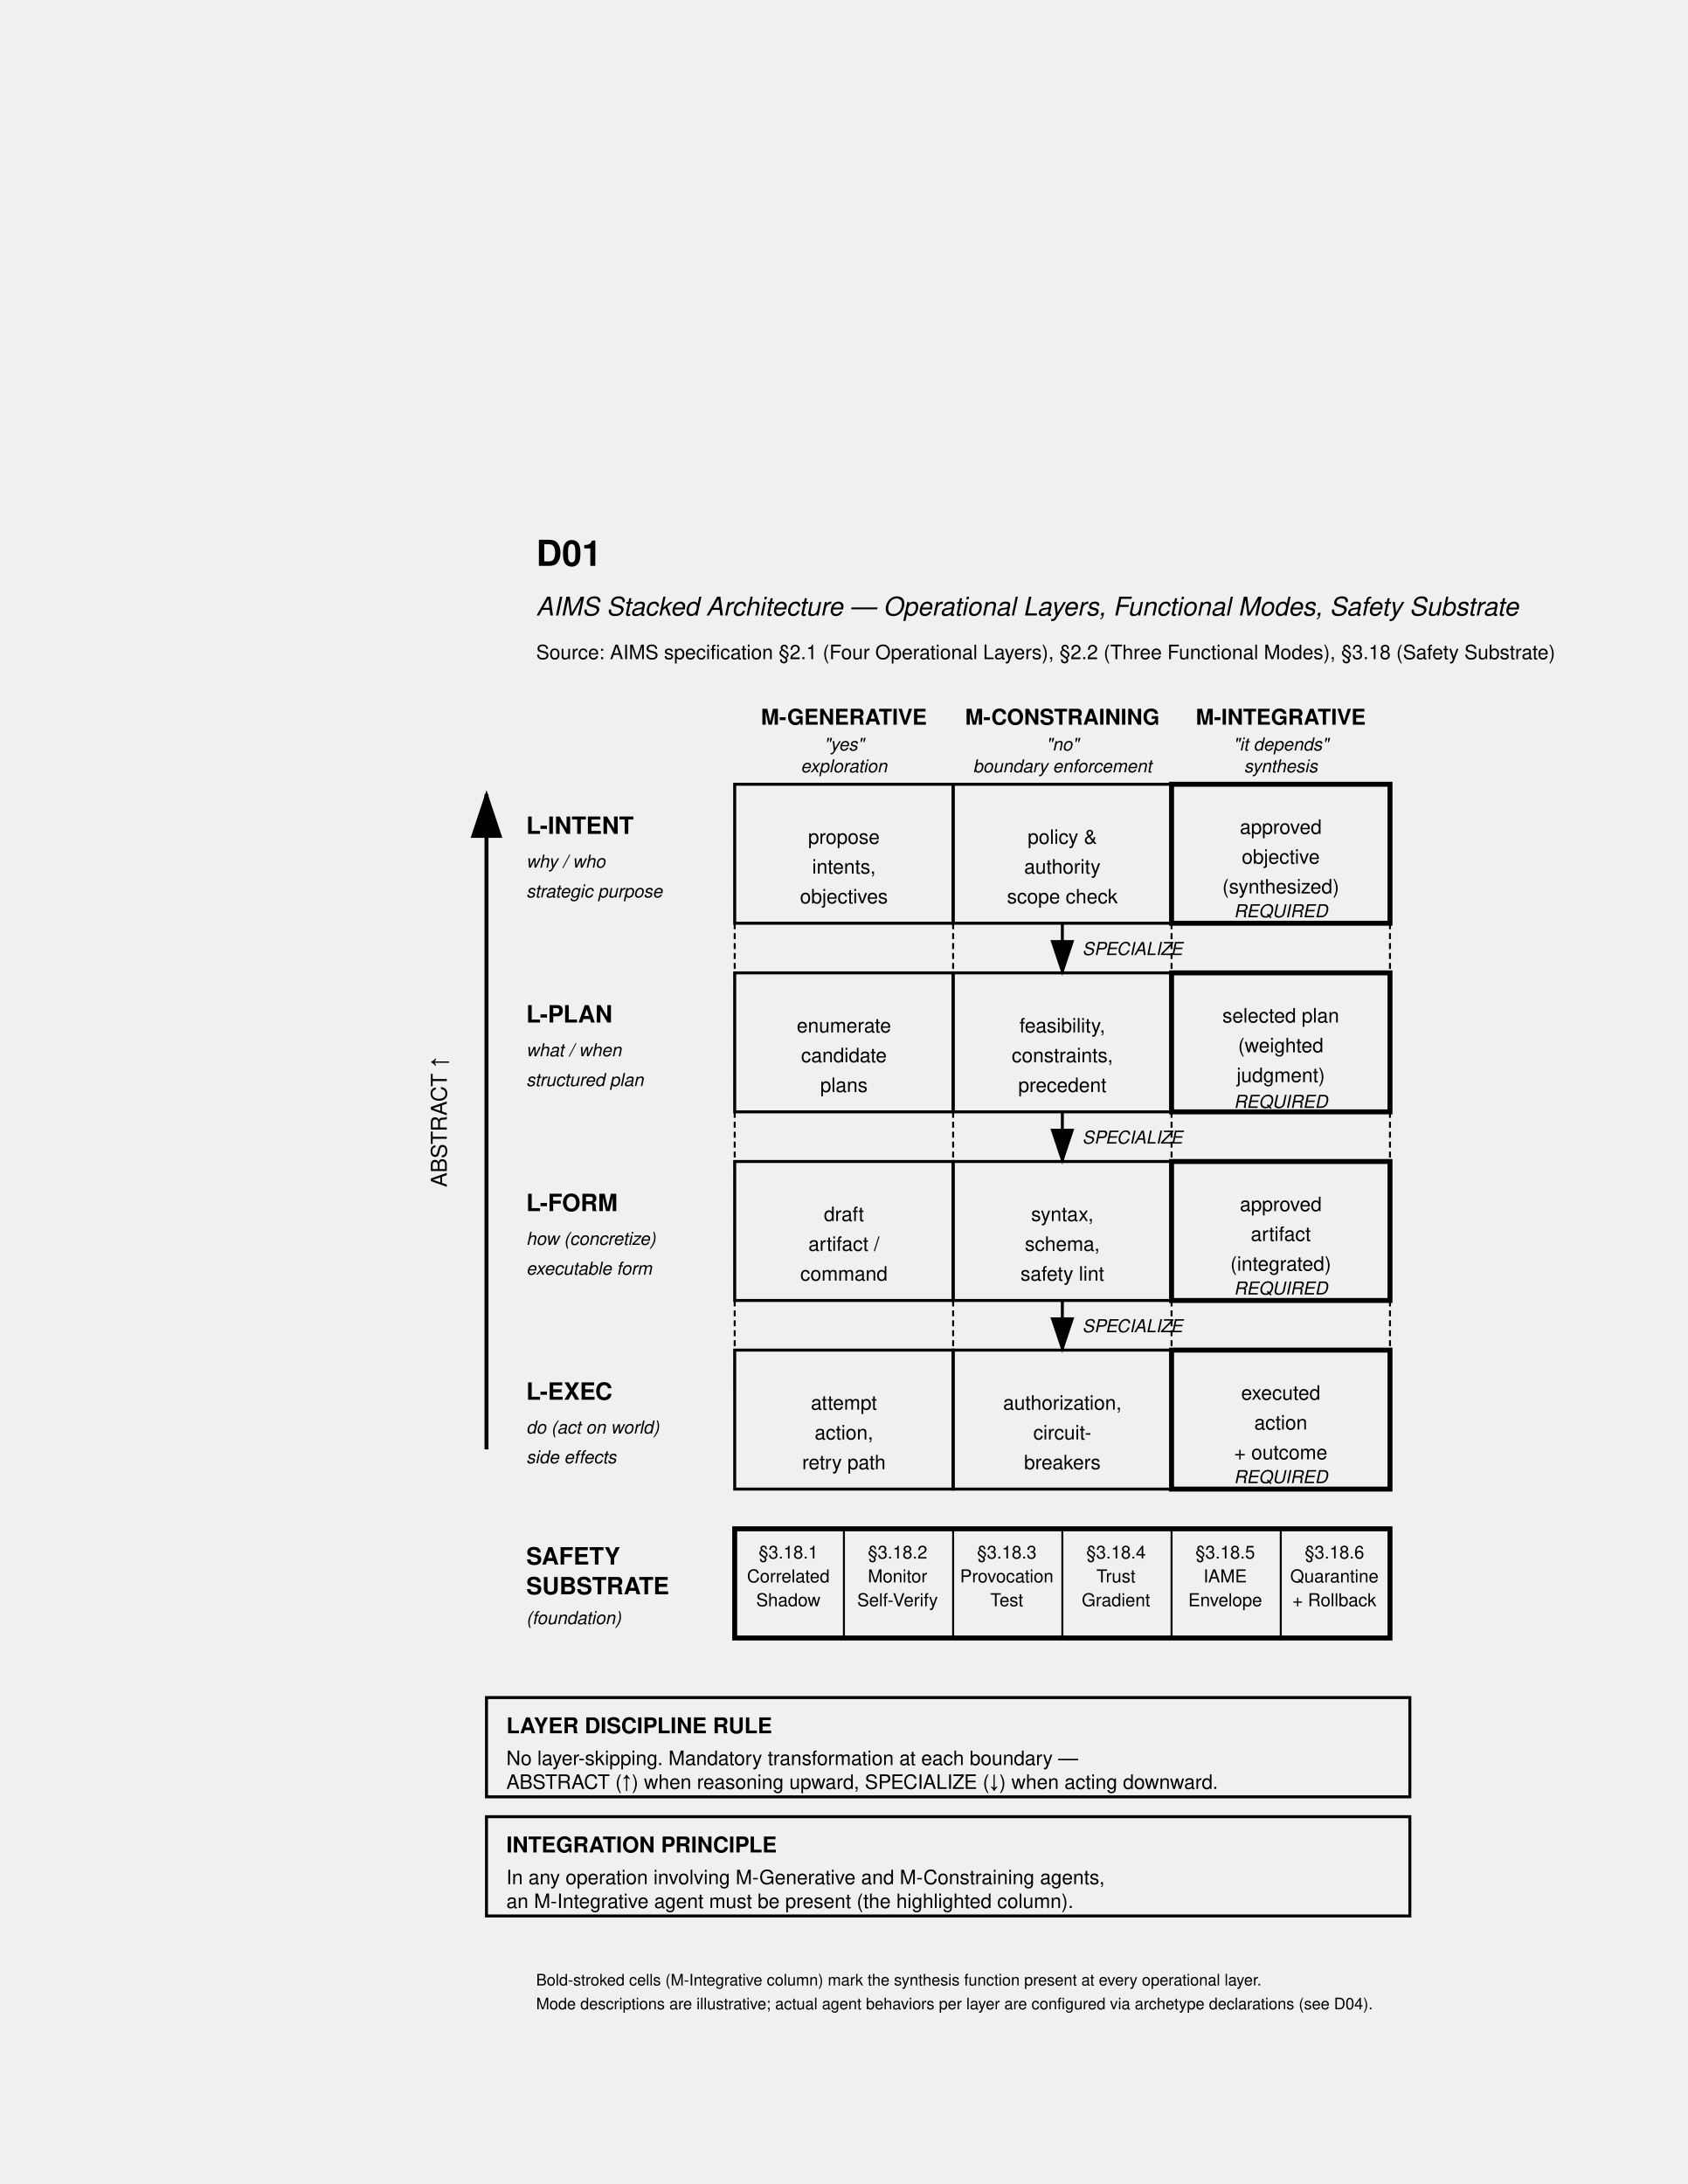
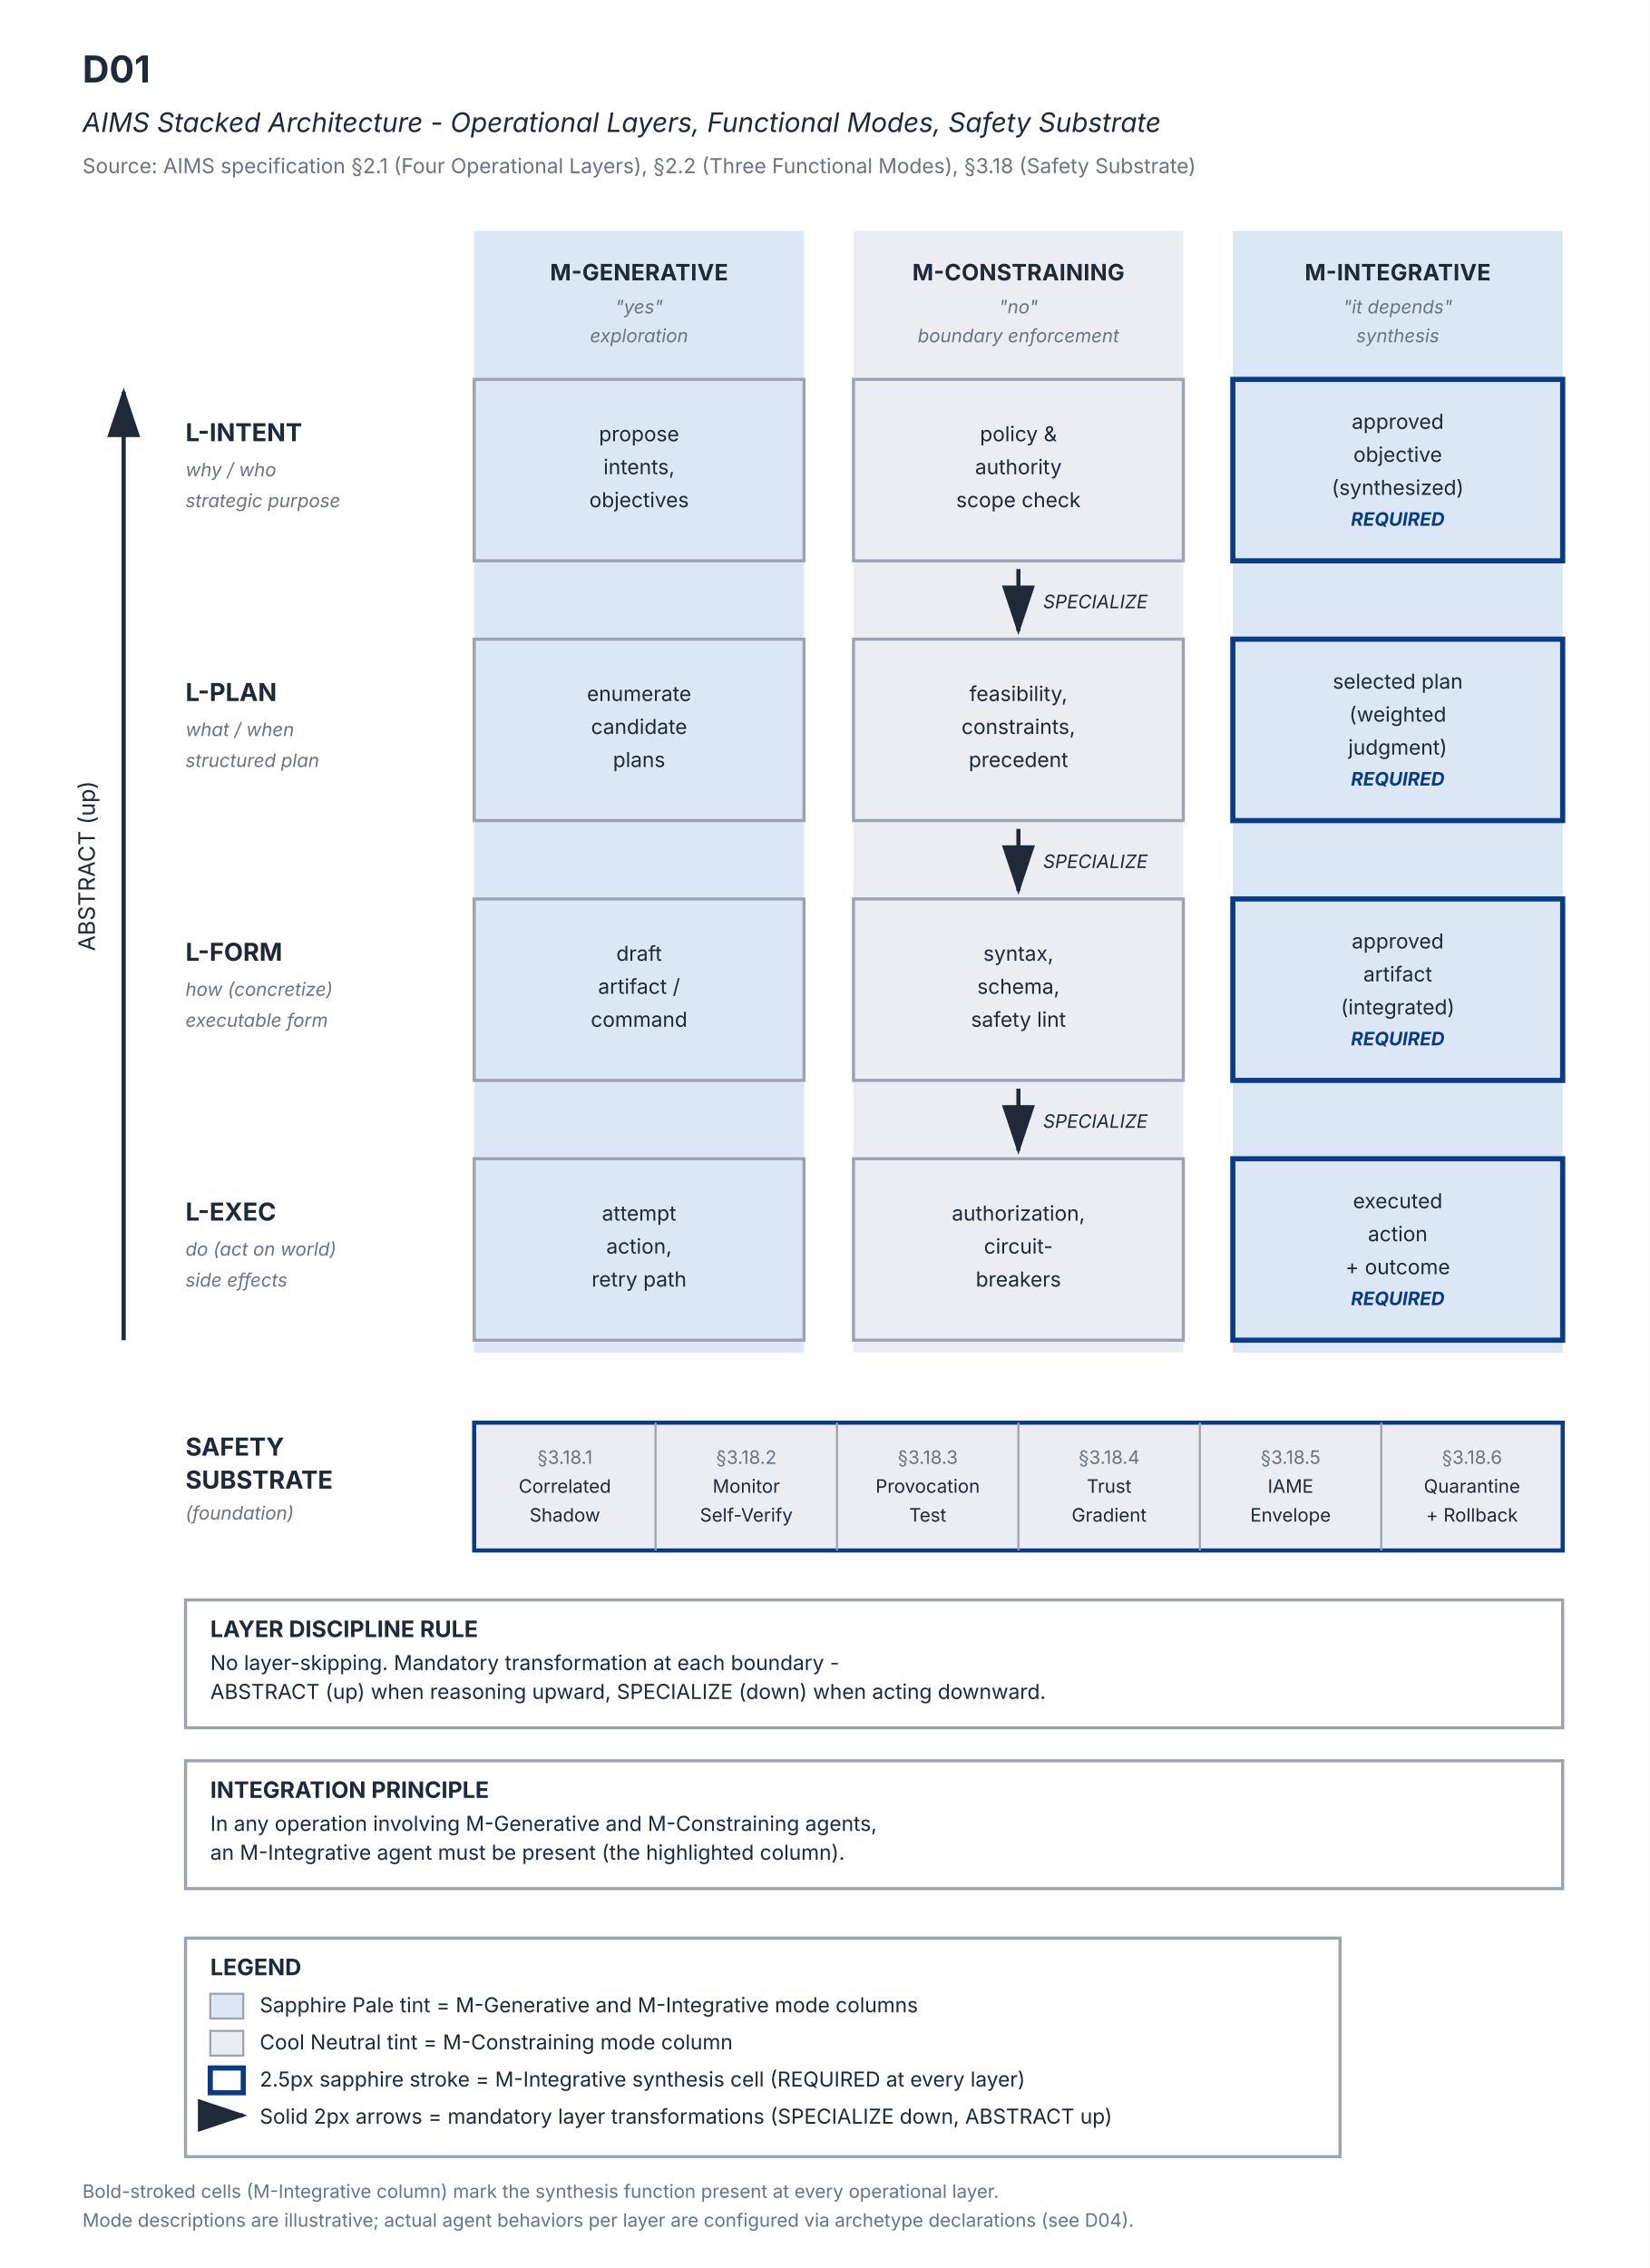
- <svg xmlns="http://www.w3.org/2000/svg" viewBox="0 0 850 1100" font-family="Helvetica, Arial, sans-serif">
+ <svg xmlns="http://www.w3.org/2000/svg" viewBox="0 0 800 1100" font-family="Inter, system-ui, -apple-system, 'Segoe UI', Roboto, sans-serif">
  <defs>
-     <marker id="arrow_d1" viewBox="0 0 12 8" refX="11" refY="4" markerWidth="12" markerHeight="8" orient="auto">
-       <polygon points="0,0 12,4 0,8" fill="black" />
+     <marker id="arrow_d01" viewBox="0 0 12 8" refX="11" refY="4" markerWidth="12" markerHeight="8" orient="auto">
+       <polygon points="0,0 12,4 0,8" fill="#1F2937" />
    </marker>
  </defs>
-   <text x="270" y="285" font-size="18" font-weight="bold">D01</text>
-   <text x="270" y="310" font-size="13" font-style="italic">AIMS Stacked Architecture — Operational Layers, Functional Modes, Safety Substrate</text>
-   <text x="270" y="332" font-size="10">Source: AIMS specification §2.1 (Four Operational Layers), §2.2 (Three Functional Modes), §3.18 (Safety Substrate)</text>
-   <text x="425" y="365" font-size="11" font-weight="bold" text-anchor="middle">M-GENERATIVE</text>
-   <text x="425" y="378" font-size="9" text-anchor="middle" font-style="italic">"yes"</text>
-   <text x="425" y="389" font-size="9" text-anchor="middle" font-style="italic">exploration</text>
-   <text x="535" y="365" font-size="11" font-weight="bold" text-anchor="middle">M-CONSTRAINING</text>
-   <text x="535" y="378" font-size="9" text-anchor="middle" font-style="italic">"no"</text>
-   <text x="535" y="389" font-size="9" text-anchor="middle" font-style="italic">boundary enforcement</text>
-   <text x="645" y="365" font-size="11" font-weight="bold" text-anchor="middle">M-INTEGRATIVE</text>
-   <text x="645" y="378" font-size="9" text-anchor="middle" font-style="italic">"it depends"</text>
-   <text x="645" y="389" font-size="9" text-anchor="middle" font-style="italic">synthesis</text>
-   <line x1="370" y1="395" x2="370" y2="700" stroke="black" stroke-width="1" stroke-dasharray="3,2" />
-   <line x1="480" y1="395" x2="480" y2="700" stroke="black" stroke-width="1" stroke-dasharray="3,2" />
-   <line x1="590" y1="395" x2="590" y2="700" stroke="black" stroke-width="1" stroke-dasharray="3,2" />
-   <line x1="700" y1="395" x2="700" y2="700" stroke="black" stroke-width="1" stroke-dasharray="3,2" />
-   <text x="265" y="420" font-size="12" font-weight="bold">L-INTENT</text>
-   <text x="265" y="437" font-size="9" font-style="italic">why / who</text>
-   <text x="265" y="452" font-size="9" font-style="italic">strategic purpose</text>
-   <rect x="370" y="395" width="110" height="70" fill="none" stroke="black" stroke-width="1.5" />
-   <text x="425" y="425" font-size="10" text-anchor="middle">propose</text>
-   <text x="425" y="440" font-size="10" text-anchor="middle">intents,</text>
-   <text x="425" y="455" font-size="10" text-anchor="middle">objectives</text>
-   <rect x="480" y="395" width="110" height="70" fill="none" stroke="black" stroke-width="1.5" />
-   <text x="535" y="425" font-size="10" text-anchor="middle">policy &amp;</text>
-   <text x="535" y="440" font-size="10" text-anchor="middle">authority</text>
-   <text x="535" y="455" font-size="10" text-anchor="middle">scope check</text>
-   <rect x="590" y="395" width="110" height="70" fill="none" stroke="black" stroke-width="2.5" />
-   <text x="645" y="420" font-size="10" text-anchor="middle">approved</text>
-   <text x="645" y="435" font-size="10" text-anchor="middle">objective</text>
-   <text x="645" y="450" font-size="10" text-anchor="middle">(synthesized)</text>
-   <text x="645" y="462" font-size="9" text-anchor="middle" font-style="italic">REQUIRED</text>
-   <line x1="535" y1="465" x2="535" y2="490" stroke="black" stroke-width="1.5" marker-end="url(#arrow_d1)" />
-   <text x="545" y="481" font-size="9" font-style="italic">SPECIALIZE</text>
-   <text x="265" y="515" font-size="12" font-weight="bold">L-PLAN</text>
-   <text x="265" y="532" font-size="9" font-style="italic">what / when</text>
-   <text x="265" y="547" font-size="9" font-style="italic">structured plan</text>
-   <rect x="370" y="490" width="110" height="70" fill="none" stroke="black" stroke-width="1.5" />
-   <text x="425" y="520" font-size="10" text-anchor="middle">enumerate</text>
-   <text x="425" y="535" font-size="10" text-anchor="middle">candidate</text>
-   <text x="425" y="550" font-size="10" text-anchor="middle">plans</text>
-   <rect x="480" y="490" width="110" height="70" fill="none" stroke="black" stroke-width="1.5" />
-   <text x="535" y="520" font-size="10" text-anchor="middle">feasibility,</text>
-   <text x="535" y="535" font-size="10" text-anchor="middle">constraints,</text>
-   <text x="535" y="550" font-size="10" text-anchor="middle">precedent</text>
-   <rect x="590" y="490" width="110" height="70" fill="none" stroke="black" stroke-width="2.5" />
-   <text x="645" y="515" font-size="10" text-anchor="middle">selected plan</text>
-   <text x="645" y="530" font-size="10" text-anchor="middle">(weighted</text>
-   <text x="645" y="545" font-size="10" text-anchor="middle">judgment)</text>
-   <text x="645" y="558" font-size="9" text-anchor="middle" font-style="italic">REQUIRED</text>
-   <line x1="535" y1="560" x2="535" y2="585" stroke="black" stroke-width="1.5" marker-end="url(#arrow_d1)" />
-   <text x="545" y="576" font-size="9" font-style="italic">SPECIALIZE</text>
-   <text x="265" y="610" font-size="12" font-weight="bold">L-FORM</text>
-   <text x="265" y="627" font-size="9" font-style="italic">how (concretize)</text>
-   <text x="265" y="642" font-size="9" font-style="italic">executable form</text>
-   <rect x="370" y="585" width="110" height="70" fill="none" stroke="black" stroke-width="1.5" />
-   <text x="425" y="615" font-size="10" text-anchor="middle">draft</text>
-   <text x="425" y="630" font-size="10" text-anchor="middle">artifact /</text>
-   <text x="425" y="645" font-size="10" text-anchor="middle">command</text>
-   <rect x="480" y="585" width="110" height="70" fill="none" stroke="black" stroke-width="1.5" />
-   <text x="535" y="615" font-size="10" text-anchor="middle">syntax,</text>
-   <text x="535" y="630" font-size="10" text-anchor="middle">schema,</text>
-   <text x="535" y="645" font-size="10" text-anchor="middle">safety lint</text>
-   <rect x="590" y="585" width="110" height="70" fill="none" stroke="black" stroke-width="2.5" />
-   <text x="645" y="610" font-size="10" text-anchor="middle">approved</text>
-   <text x="645" y="625" font-size="10" text-anchor="middle">artifact</text>
-   <text x="645" y="640" font-size="10" text-anchor="middle">(integrated)</text>
-   <text x="645" y="652" font-size="9" text-anchor="middle" font-style="italic">REQUIRED</text>
-   <line x1="535" y1="655" x2="535" y2="680" stroke="black" stroke-width="1.5" marker-end="url(#arrow_d1)" />
-   <text x="545" y="671" font-size="9" font-style="italic">SPECIALIZE</text>
-   <text x="265" y="705" font-size="12" font-weight="bold">L-EXEC</text>
-   <text x="265" y="722" font-size="9" font-style="italic">do (act on world)</text>
-   <text x="265" y="737" font-size="9" font-style="italic">side effects</text>
-   <rect x="370" y="680" width="110" height="70" fill="none" stroke="black" stroke-width="1.5" />
-   <text x="425" y="710" font-size="10" text-anchor="middle">attempt</text>
-   <text x="425" y="725" font-size="10" text-anchor="middle">action,</text>
-   <text x="425" y="740" font-size="10" text-anchor="middle">retry path</text>
-   <rect x="480" y="680" width="110" height="70" fill="none" stroke="black" stroke-width="1.5" />
-   <text x="535" y="710" font-size="10" text-anchor="middle">authorization,</text>
-   <text x="535" y="725" font-size="10" text-anchor="middle">circuit-</text>
-   <text x="535" y="740" font-size="10" text-anchor="middle">breakers</text>
-   <rect x="590" y="680" width="110" height="70" fill="none" stroke="black" stroke-width="2.5" />
-   <text x="645" y="705" font-size="10" text-anchor="middle">executed</text>
-   <text x="645" y="720" font-size="10" text-anchor="middle">action</text>
-   <text x="645" y="735" font-size="10" text-anchor="middle">+ outcome</text>
-   <text x="645" y="747" font-size="9" text-anchor="middle" font-style="italic">REQUIRED</text>
-   <line x1="245" y1="730" x2="245" y2="400" stroke="black" stroke-width="2" marker-end="url(#arrow_d1)" />
-   <text x="225" y="565" font-size="11" text-anchor="middle" transform="rotate(-90 225 565)">ABSTRACT  ↑</text>
-   <text x="265" y="788" font-size="12" font-weight="bold">SAFETY</text>
-   <text x="265" y="803" font-size="12" font-weight="bold">SUBSTRATE</text>
-   <text x="265" y="818" font-size="9" font-style="italic">(foundation)</text>
-   <rect x="370" y="770" width="330" height="55" fill="none" stroke="black" stroke-width="2.5" />
-   <line x1="425" y1="770" x2="425" y2="825" stroke="black" stroke-width="1" />
-   <line x1="480" y1="770" x2="480" y2="825" stroke="black" stroke-width="1" />
-   <line x1="535" y1="770" x2="535" y2="825" stroke="black" stroke-width="1" />
-   <line x1="590" y1="770" x2="590" y2="825" stroke="black" stroke-width="1" />
-   <line x1="645" y1="770" x2="645" y2="825" stroke="black" stroke-width="1" />
-   <text x="397" y="785" font-size="9" text-anchor="middle">§3.18.1</text>
-   <text x="397" y="797" font-size="9" text-anchor="middle">Correlated</text>
-   <text x="397" y="809" font-size="9" text-anchor="middle">Shadow</text>
-   <text x="452" y="785" font-size="9" text-anchor="middle">§3.18.2</text>
-   <text x="452" y="797" font-size="9" text-anchor="middle">Monitor</text>
-   <text x="452" y="809" font-size="9" text-anchor="middle">Self-Verify</text>
-   <text x="507" y="785" font-size="9" text-anchor="middle">§3.18.3</text>
-   <text x="507" y="797" font-size="9" text-anchor="middle">Provocation</text>
-   <text x="507" y="809" font-size="9" text-anchor="middle">Test</text>
-   <text x="562" y="785" font-size="9" text-anchor="middle">§3.18.4</text>
-   <text x="562" y="797" font-size="9" text-anchor="middle">Trust</text>
-   <text x="562" y="809" font-size="9" text-anchor="middle">Gradient</text>
-   <text x="617" y="785" font-size="9" text-anchor="middle">§3.18.5</text>
-   <text x="617" y="797" font-size="9" text-anchor="middle">IAME</text>
-   <text x="617" y="809" font-size="9" text-anchor="middle">Envelope</text>
-   <text x="672" y="785" font-size="9" text-anchor="middle">§3.18.6</text>
-   <text x="672" y="797" font-size="9" text-anchor="middle">Quarantine</text>
-   <text x="672" y="809" font-size="9" text-anchor="middle">+ Rollback</text>
-   <rect x="245" y="855" width="465" height="50" fill="none" stroke="black" stroke-width="1.5" />
-   <text x="255" y="873" font-size="11" font-weight="bold">LAYER DISCIPLINE RULE</text>
-   <text x="255" y="889" font-size="10">No layer-skipping. Mandatory transformation at each boundary —</text>
-   <text x="255" y="901" font-size="10">ABSTRACT (↑) when reasoning upward, SPECIALIZE (↓) when acting downward.</text>
-   <rect x="245" y="915" width="465" height="50" fill="none" stroke="black" stroke-width="1.5" />
-   <text x="255" y="933" font-size="11" font-weight="bold">INTEGRATION PRINCIPLE</text>
-   <text x="255" y="949" font-size="10">In any operation involving M-Generative and M-Constraining agents,</text>
-   <text x="255" y="961" font-size="10">an M-Integrative agent must be present (the highlighted column).</text>
-   <text x="270" y="1000" font-size="8">Bold-stroked cells (M-Integrative column) mark the synthesis function present at every operational layer.</text>
-   <text x="270" y="1012" font-size="8">Mode descriptions are illustrative; actual agent behaviors per layer are configured via archetype declarations (see D04).</text>
+   <rect x="0" y="0" width="800" height="1100" fill="#FFFFFF" />
+   <text x="40" y="40" font-size="18" font-weight="700" fill="#1F2937">D01</text>
+   <text x="40" y="64" font-size="13" font-style="italic" fill="#1F2937">AIMS Stacked Architecture - Operational Layers, Functional Modes, Safety Substrate</text>
+   <text x="40" y="84" font-size="10" fill="#6B7280">Source: AIMS specification §2.1 (Four Operational Layers), §2.2 (Three Functional Modes), §3.18 (Safety Substrate)</text>
+   <rect x="230" y="112" width="160" height="544" fill="#DCE7F5" />
+   <rect x="414" y="112" width="160" height="544" fill="#EBEDF3" />
+   <rect x="598" y="112" width="160" height="544" fill="#DCE7F5" />
+   <text x="310" y="136" font-size="11" font-weight="700" letter-spacing="0.01em" text-anchor="middle" fill="#1F2937">M-GENERATIVE</text>
+   <text x="310" y="152" font-size="9" text-anchor="middle" font-style="italic" fill="#6B7280">"yes"</text>
+   <text x="310" y="166" font-size="9" text-anchor="middle" font-style="italic" fill="#6B7280">exploration</text>
+   <text x="494" y="136" font-size="11" font-weight="700" letter-spacing="0.01em" text-anchor="middle" fill="#1F2937">M-CONSTRAINING</text>
+   <text x="494" y="152" font-size="9" text-anchor="middle" font-style="italic" fill="#6B7280">"no"</text>
+   <text x="494" y="166" font-size="9" text-anchor="middle" font-style="italic" fill="#6B7280">boundary enforcement</text>
+   <text x="678" y="136" font-size="11" font-weight="700" letter-spacing="0.01em" text-anchor="middle" fill="#1F2937">M-INTEGRATIVE</text>
+   <text x="678" y="152" font-size="9" text-anchor="middle" font-style="italic" fill="#6B7280">"it depends"</text>
+   <text x="678" y="166" font-size="9" text-anchor="middle" font-style="italic" fill="#6B7280">synthesis</text>
+   <text x="90" y="214" font-size="12" font-weight="700" fill="#1F2937">L-INTENT</text>
+   <text x="90" y="231" font-size="9" font-style="italic" fill="#6B7280">why / who</text>
+   <text x="90" y="246" font-size="9" font-style="italic" fill="#6B7280">strategic purpose</text>
+   <rect x="230" y="184" width="160" height="88" fill="none" stroke="#9CA3AF" stroke-width="1.5" />
+   <text x="310" y="214" font-size="10" text-anchor="middle" fill="#1F2937">propose</text>
+   <text x="310" y="230" font-size="10" text-anchor="middle" fill="#1F2937">intents,</text>
+   <text x="310" y="246" font-size="10" text-anchor="middle" fill="#1F2937">objectives</text>
+   <rect x="414" y="184" width="160" height="88" fill="none" stroke="#9CA3AF" stroke-width="1.5" />
+   <text x="494" y="214" font-size="10" text-anchor="middle" fill="#1F2937">policy &amp;</text>
+   <text x="494" y="230" font-size="10" text-anchor="middle" fill="#1F2937">authority</text>
+   <text x="494" y="246" font-size="10" text-anchor="middle" fill="#1F2937">scope check</text>
+   <rect x="598" y="184" width="160" height="88" fill="none" stroke="#0A3B85" stroke-width="2.5" />
+   <text x="678" y="208" font-size="10" text-anchor="middle" fill="#1F2937">approved</text>
+   <text x="678" y="224" font-size="10" text-anchor="middle" fill="#1F2937">objective</text>
+   <text x="678" y="240" font-size="10" text-anchor="middle" fill="#1F2937">(synthesized)</text>
+   <text x="678" y="255" font-size="9" font-weight="700" text-anchor="middle" font-style="italic" fill="#0A3B85">REQUIRED</text>
+   <line x1="494" y1="276" x2="494" y2="306" stroke="#1F2937" stroke-width="2" marker-end="url(#arrow_d01)" />
+   <text x="506" y="295" font-size="9" font-style="italic" fill="#1F2937">SPECIALIZE</text>
+   <text x="90" y="340" font-size="12" font-weight="700" fill="#1F2937">L-PLAN</text>
+   <text x="90" y="357" font-size="9" font-style="italic" fill="#6B7280">what / when</text>
+   <text x="90" y="372" font-size="9" font-style="italic" fill="#6B7280">structured plan</text>
+   <rect x="230" y="310" width="160" height="88" fill="none" stroke="#9CA3AF" stroke-width="1.5" />
+   <text x="310" y="340" font-size="10" text-anchor="middle" fill="#1F2937">enumerate</text>
+   <text x="310" y="356" font-size="10" text-anchor="middle" fill="#1F2937">candidate</text>
+   <text x="310" y="372" font-size="10" text-anchor="middle" fill="#1F2937">plans</text>
+   <rect x="414" y="310" width="160" height="88" fill="none" stroke="#9CA3AF" stroke-width="1.5" />
+   <text x="494" y="340" font-size="10" text-anchor="middle" fill="#1F2937">feasibility,</text>
+   <text x="494" y="356" font-size="10" text-anchor="middle" fill="#1F2937">constraints,</text>
+   <text x="494" y="372" font-size="10" text-anchor="middle" fill="#1F2937">precedent</text>
+   <rect x="598" y="310" width="160" height="88" fill="none" stroke="#0A3B85" stroke-width="2.5" />
+   <text x="678" y="334" font-size="10" text-anchor="middle" fill="#1F2937">selected plan</text>
+   <text x="678" y="350" font-size="10" text-anchor="middle" fill="#1F2937">(weighted</text>
+   <text x="678" y="366" font-size="10" text-anchor="middle" fill="#1F2937">judgment)</text>
+   <text x="678" y="381" font-size="9" font-weight="700" text-anchor="middle" font-style="italic" fill="#0A3B85">REQUIRED</text>
+   <line x1="494" y1="402" x2="494" y2="432" stroke="#1F2937" stroke-width="2" marker-end="url(#arrow_d01)" />
+   <text x="506" y="421" font-size="9" font-style="italic" fill="#1F2937">SPECIALIZE</text>
+   <text x="90" y="466" font-size="12" font-weight="700" fill="#1F2937">L-FORM</text>
+   <text x="90" y="483" font-size="9" font-style="italic" fill="#6B7280">how (concretize)</text>
+   <text x="90" y="498" font-size="9" font-style="italic" fill="#6B7280">executable form</text>
+   <rect x="230" y="436" width="160" height="88" fill="none" stroke="#9CA3AF" stroke-width="1.5" />
+   <text x="310" y="466" font-size="10" text-anchor="middle" fill="#1F2937">draft</text>
+   <text x="310" y="482" font-size="10" text-anchor="middle" fill="#1F2937">artifact /</text>
+   <text x="310" y="498" font-size="10" text-anchor="middle" fill="#1F2937">command</text>
+   <rect x="414" y="436" width="160" height="88" fill="none" stroke="#9CA3AF" stroke-width="1.5" />
+   <text x="494" y="466" font-size="10" text-anchor="middle" fill="#1F2937">syntax,</text>
+   <text x="494" y="482" font-size="10" text-anchor="middle" fill="#1F2937">schema,</text>
+   <text x="494" y="498" font-size="10" text-anchor="middle" fill="#1F2937">safety lint</text>
+   <rect x="598" y="436" width="160" height="88" fill="none" stroke="#0A3B85" stroke-width="2.5" />
+   <text x="678" y="460" font-size="10" text-anchor="middle" fill="#1F2937">approved</text>
+   <text x="678" y="476" font-size="10" text-anchor="middle" fill="#1F2937">artifact</text>
+   <text x="678" y="492" font-size="10" text-anchor="middle" fill="#1F2937">(integrated)</text>
+   <text x="678" y="507" font-size="9" font-weight="700" text-anchor="middle" font-style="italic" fill="#0A3B85">REQUIRED</text>
+   <line x1="494" y1="528" x2="494" y2="558" stroke="#1F2937" stroke-width="2" marker-end="url(#arrow_d01)" />
+   <text x="506" y="547" font-size="9" font-style="italic" fill="#1F2937">SPECIALIZE</text>
+   <text x="90" y="592" font-size="12" font-weight="700" fill="#1F2937">L-EXEC</text>
+   <text x="90" y="609" font-size="9" font-style="italic" fill="#6B7280">do (act on world)</text>
+   <text x="90" y="624" font-size="9" font-style="italic" fill="#6B7280">side effects</text>
+   <rect x="230" y="562" width="160" height="88" fill="none" stroke="#9CA3AF" stroke-width="1.5" />
+   <text x="310" y="592" font-size="10" text-anchor="middle" fill="#1F2937">attempt</text>
+   <text x="310" y="608" font-size="10" text-anchor="middle" fill="#1F2937">action,</text>
+   <text x="310" y="624" font-size="10" text-anchor="middle" fill="#1F2937">retry path</text>
+   <rect x="414" y="562" width="160" height="88" fill="none" stroke="#9CA3AF" stroke-width="1.5" />
+   <text x="494" y="592" font-size="10" text-anchor="middle" fill="#1F2937">authorization,</text>
+   <text x="494" y="608" font-size="10" text-anchor="middle" fill="#1F2937">circuit-</text>
+   <text x="494" y="624" font-size="10" text-anchor="middle" fill="#1F2937">breakers</text>
+   <rect x="598" y="562" width="160" height="88" fill="none" stroke="#0A3B85" stroke-width="2.5" />
+   <text x="678" y="586" font-size="10" text-anchor="middle" fill="#1F2937">executed</text>
+   <text x="678" y="602" font-size="10" text-anchor="middle" fill="#1F2937">action</text>
+   <text x="678" y="618" font-size="10" text-anchor="middle" fill="#1F2937">+ outcome</text>
+   <text x="678" y="633" font-size="9" font-weight="700" text-anchor="middle" font-style="italic" fill="#0A3B85">REQUIRED</text>
+   <line x1="60" y1="650" x2="60" y2="190" stroke="#1F2937" stroke-width="2" marker-end="url(#arrow_d01)" />
+   <text x="46" y="420" font-size="11" text-anchor="middle" fill="#1F2937" transform="rotate(-90 46 420)">ABSTRACT (up)</text>
+   <text x="90" y="706" font-size="12" font-weight="700" fill="#1F2937">SAFETY</text>
+   <text x="90" y="722" font-size="12" font-weight="700" fill="#1F2937">SUBSTRATE</text>
+   <text x="90" y="737" font-size="9" font-style="italic" fill="#6B7280">(foundation)</text>
+   <rect x="230" y="690" width="528" height="62" fill="#EBEDF3" stroke="#0A3B85" stroke-width="2" />
+   <line x1="318" y1="690" x2="318" y2="752" stroke="#9CA3AF" stroke-width="1" />
+   <line x1="406" y1="690" x2="406" y2="752" stroke="#9CA3AF" stroke-width="1" />
+   <line x1="494" y1="690" x2="494" y2="752" stroke="#9CA3AF" stroke-width="1" />
+   <line x1="582" y1="690" x2="582" y2="752" stroke="#9CA3AF" stroke-width="1" />
+   <line x1="670" y1="690" x2="670" y2="752" stroke="#9CA3AF" stroke-width="1" />
+   <text x="274" y="710" font-size="9" text-anchor="middle" fill="#6B7280">§3.18.1</text>
+   <text x="274" y="724" font-size="9" text-anchor="middle" fill="#1F2937">Correlated</text>
+   <text x="274" y="738" font-size="9" text-anchor="middle" fill="#1F2937">Shadow</text>
+   <text x="362" y="710" font-size="9" text-anchor="middle" fill="#6B7280">§3.18.2</text>
+   <text x="362" y="724" font-size="9" text-anchor="middle" fill="#1F2937">Monitor</text>
+   <text x="362" y="738" font-size="9" text-anchor="middle" fill="#1F2937">Self-Verify</text>
+   <text x="450" y="710" font-size="9" text-anchor="middle" fill="#6B7280">§3.18.3</text>
+   <text x="450" y="724" font-size="9" text-anchor="middle" fill="#1F2937">Provocation</text>
+   <text x="450" y="738" font-size="9" text-anchor="middle" fill="#1F2937">Test</text>
+   <text x="538" y="710" font-size="9" text-anchor="middle" fill="#6B7280">§3.18.4</text>
+   <text x="538" y="724" font-size="9" text-anchor="middle" fill="#1F2937">Trust</text>
+   <text x="538" y="738" font-size="9" text-anchor="middle" fill="#1F2937">Gradient</text>
+   <text x="626" y="710" font-size="9" text-anchor="middle" fill="#6B7280">§3.18.5</text>
+   <text x="626" y="724" font-size="9" text-anchor="middle" fill="#1F2937">IAME</text>
+   <text x="626" y="738" font-size="9" text-anchor="middle" fill="#1F2937">Envelope</text>
+   <text x="714" y="710" font-size="9" text-anchor="middle" fill="#6B7280">§3.18.6</text>
+   <text x="714" y="724" font-size="9" text-anchor="middle" fill="#1F2937">Quarantine</text>
+   <text x="714" y="738" font-size="9" text-anchor="middle" fill="#1F2937">+ Rollback</text>
+   <rect x="90" y="776" width="668" height="62" fill="#FFFFFF" stroke="#9CA3AF" stroke-width="1.5" />
+   <text x="102" y="794" font-size="11" font-weight="700" fill="#1F2937">LAYER DISCIPLINE RULE</text>
+   <text x="102" y="810" font-size="10" fill="#1F2937">No layer-skipping. Mandatory transformation at each boundary -</text>
+   <text x="102" y="824" font-size="10" fill="#1F2937">ABSTRACT (up) when reasoning upward, SPECIALIZE (down) when acting downward.</text>
+   <rect x="90" y="854" width="668" height="62" fill="#FFFFFF" stroke="#9CA3AF" stroke-width="1.5" />
+   <text x="102" y="872" font-size="11" font-weight="700" fill="#1F2937">INTEGRATION PRINCIPLE</text>
+   <text x="102" y="888" font-size="10" fill="#1F2937">In any operation involving M-Generative and M-Constraining agents,</text>
+   <text x="102" y="902" font-size="10" fill="#1F2937">an M-Integrative agent must be present (the highlighted column).</text>
+   <rect x="90" y="940" width="560" height="106" fill="#FFFFFF" stroke="#9CA3AF" stroke-width="1.5" />
+   <text x="102" y="958" font-size="11" font-weight="700" fill="#1F2937">LEGEND</text>
+   <rect x="102" y="967" width="16" height="12" fill="#DCE7F5" stroke="#9CA3AF" stroke-width="1" />
+   <text x="126" y="976" font-size="10" fill="#1F2937">Sapphire Pale tint = M-Generative and M-Integrative mode columns</text>
+   <rect x="102" y="985" width="16" height="12" fill="#EBEDF3" stroke="#9CA3AF" stroke-width="1" />
+   <text x="126" y="994" font-size="10" fill="#1F2937">Cool Neutral tint = M-Constraining mode column</text>
+   <rect x="102" y="1003" width="16" height="12" fill="none" stroke="#0A3B85" stroke-width="2.5" />
+   <text x="126" y="1012" font-size="10" fill="#1F2937">2.5px sapphire stroke = M-Integrative synthesis cell (REQUIRED at every layer)</text>
+   <line x1="102" y1="1026" x2="118" y2="1026" stroke="#1F2937" stroke-width="2" marker-end="url(#arrow_d01)" />
+   <text x="126" y="1030" font-size="10" fill="#1F2937">Solid 2px arrows = mandatory layer transformations (SPECIALIZE down, ABSTRACT up)</text>
+   <text x="40" y="1066" font-size="9" fill="#6B7280">Bold-stroked cells (M-Integrative column) mark the synthesis function present at every operational layer.</text>
+   <text x="40" y="1080" font-size="9" fill="#6B7280">Mode descriptions are illustrative; actual agent behaviors per layer are configured via archetype declarations (see D04).</text>
</svg>
